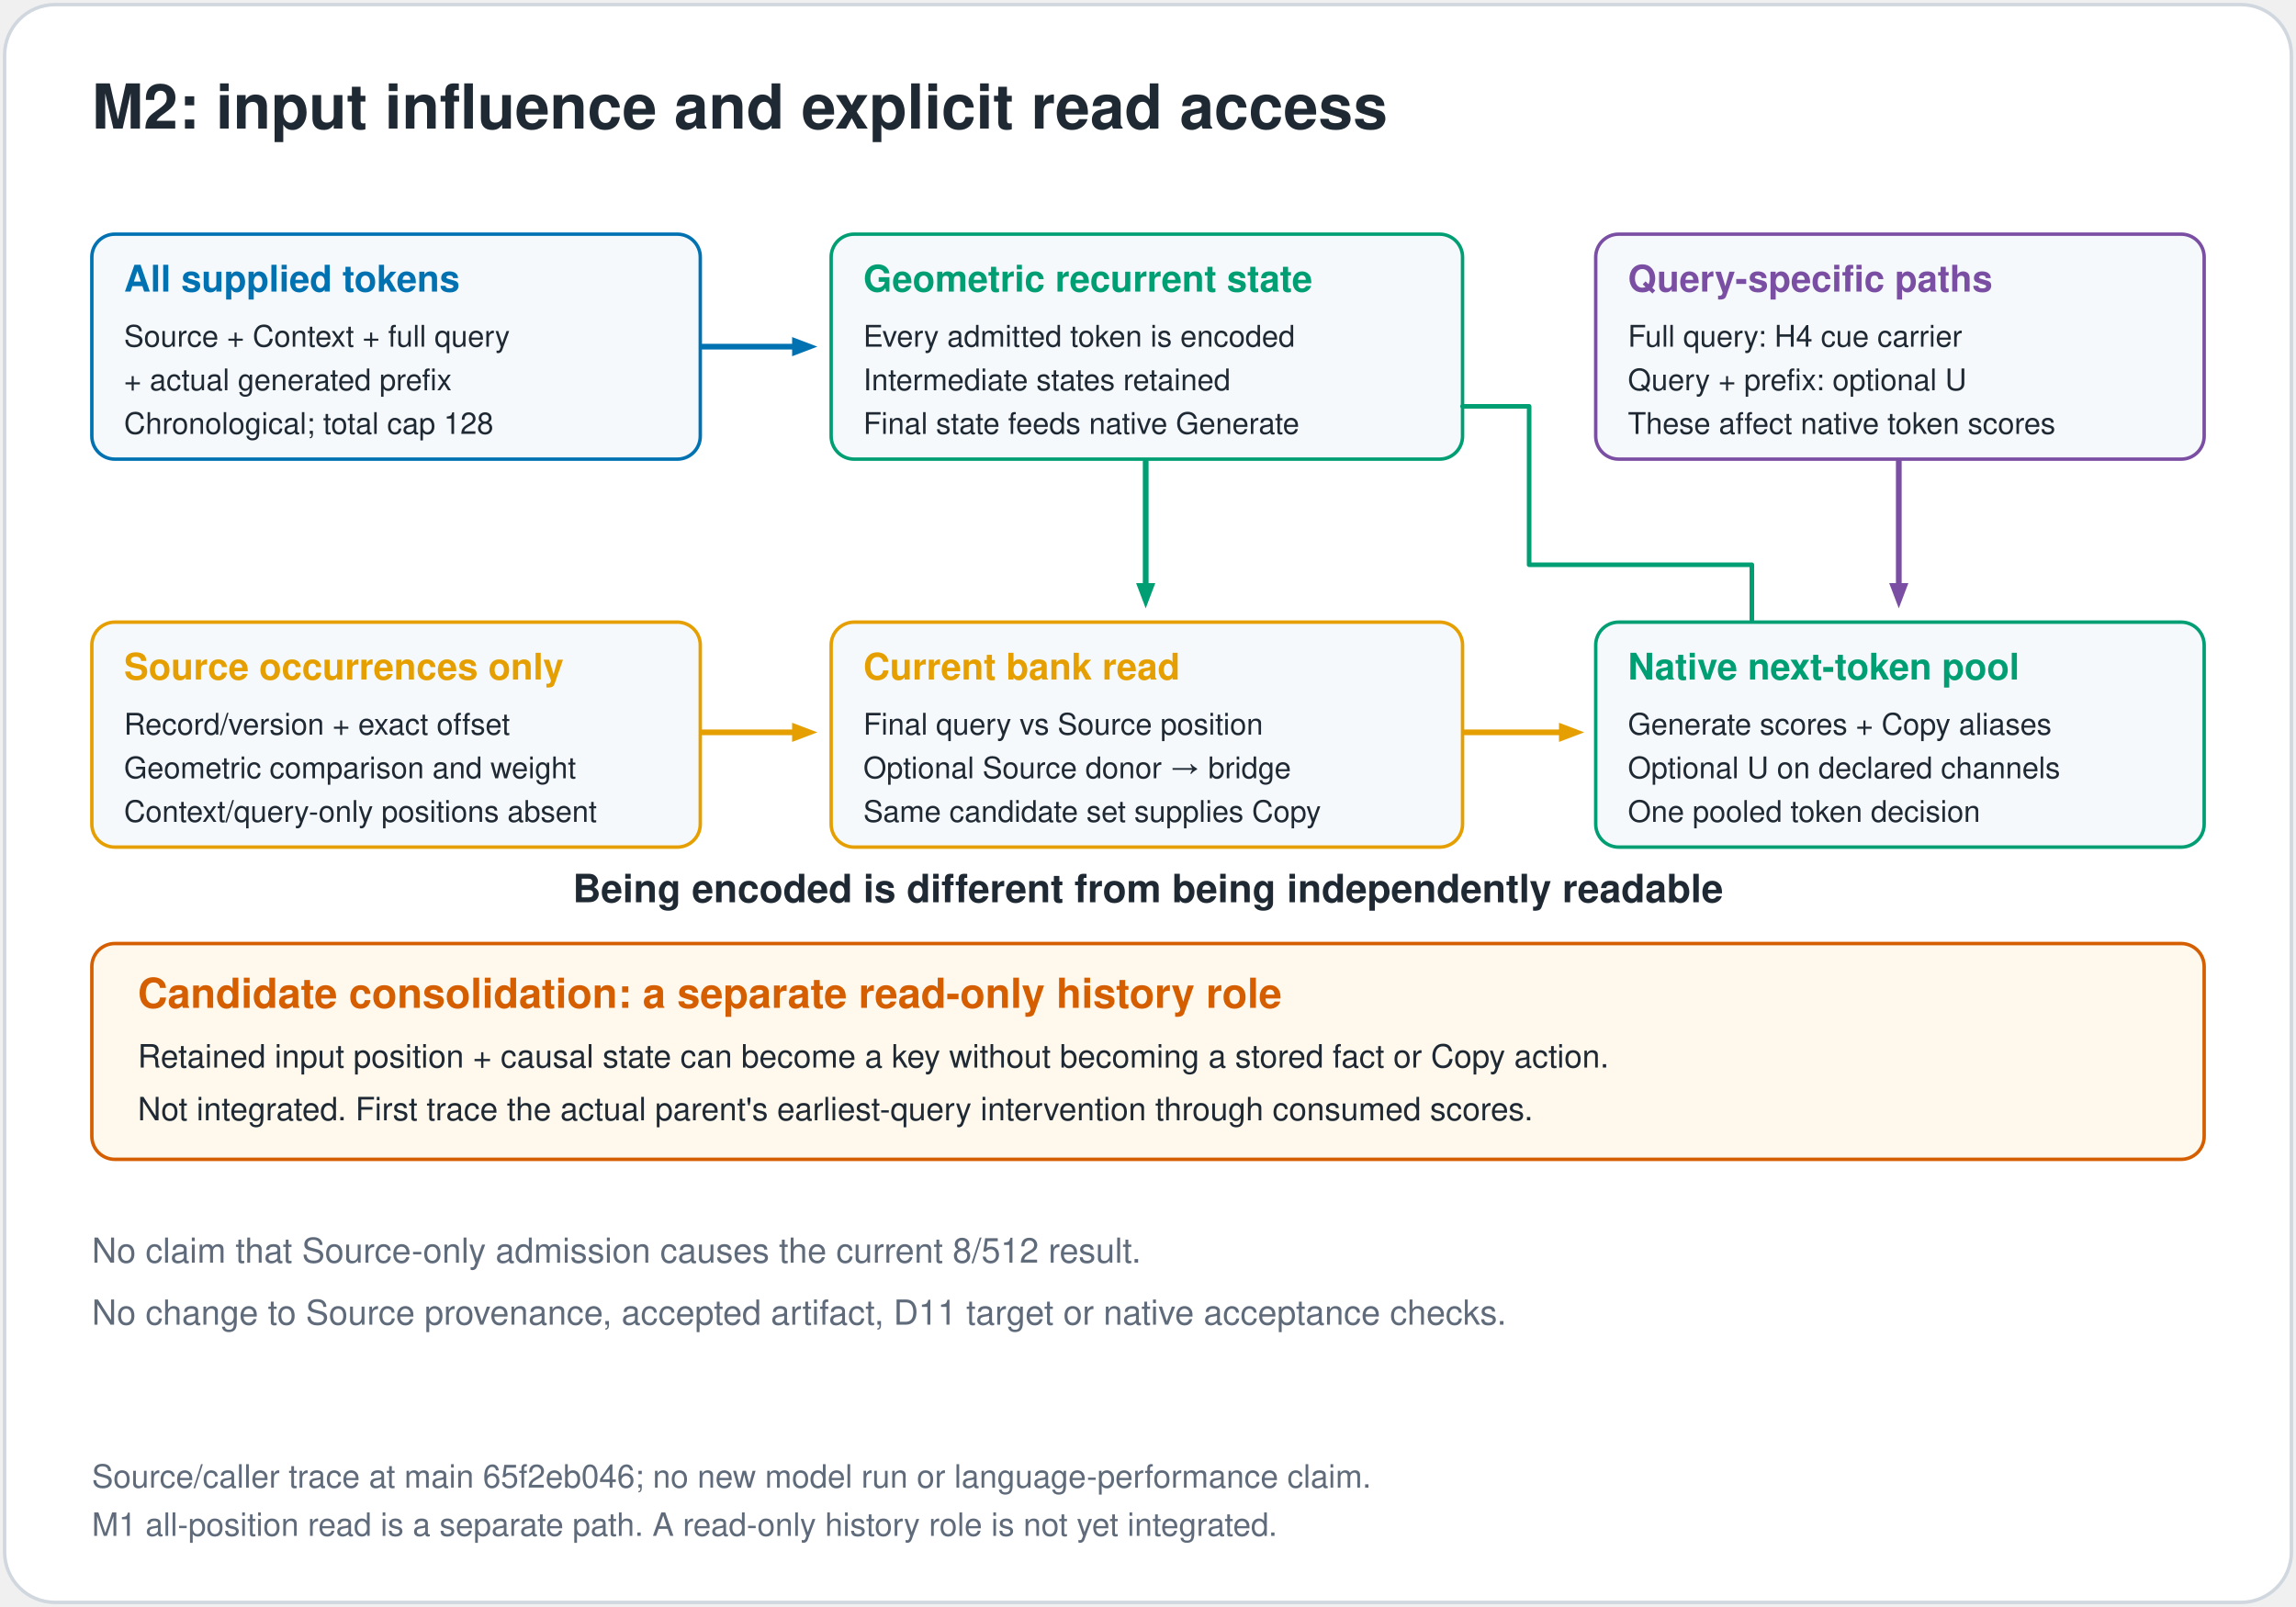
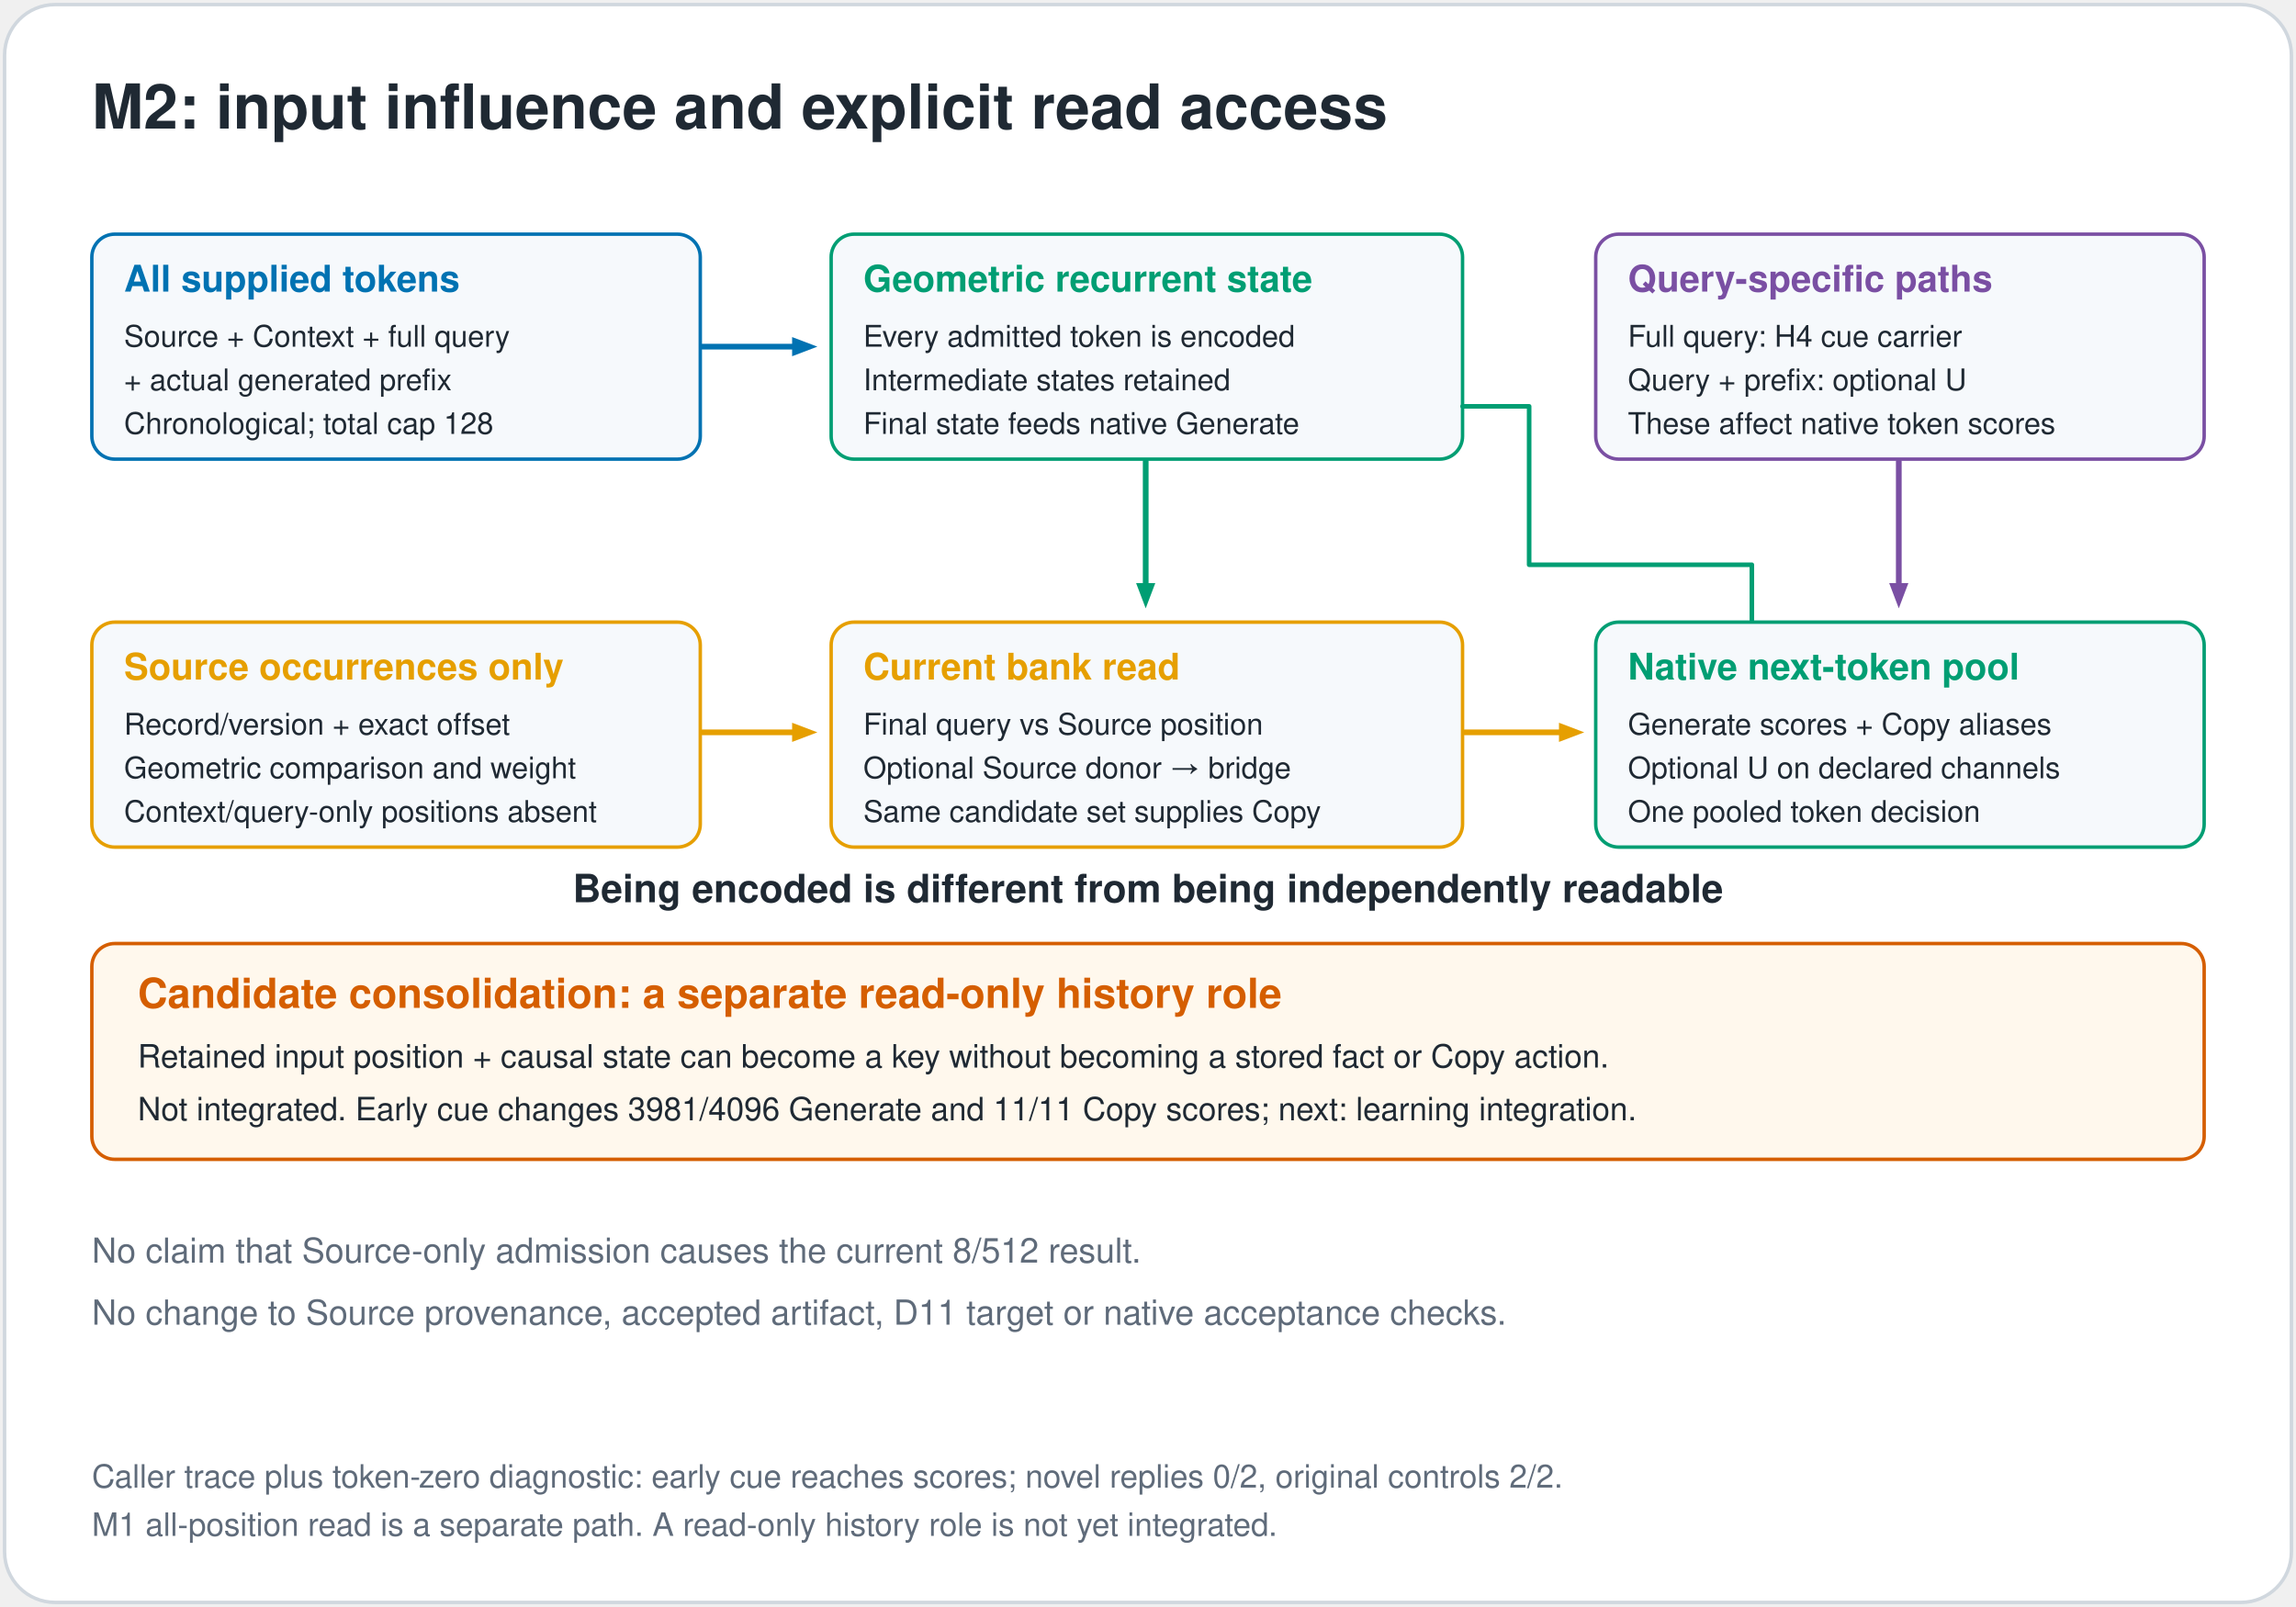
<svg xmlns="http://www.w3.org/2000/svg" viewBox="0 0 1000 700" width="900" height="630" role="img" aria-labelledby="t d" font-family="-apple-system, BlinkMacSystemFont, 'Segoe UI', Helvetica, Arial, sans-serif">
  <rect x="2" y="2" width="996" height="696" rx="22" fill="#ffffff" stroke="#d0d7de" stroke-width="1.5" />
  <text x="40" y="56" font-size="27" font-weight="700" fill="#1f2933">M2: input influence and explicit read access</text>
  <rect x="40" y="102" width="265" height="98" rx="10" fill="#f6f9fc" fill-opacity="1" stroke="#0072B2" stroke-width="1.5" stroke-opacity="1" />
  <text x="54" y="127" font-size="16" fill="#0072B2" fill-opacity="1" text-anchor="start" font-weight="bold">All supplied tokens</text>
  <text x="54" y="151" font-size="13" fill="#1f2933" fill-opacity="1" text-anchor="start" font-weight="normal">Source + Context + full query</text>
  <text x="54" y="170" font-size="13" fill="#1f2933" fill-opacity="1" text-anchor="start" font-weight="normal">+ actual generated prefix</text>
  <text x="54" y="189" font-size="13" fill="#1f2933" fill-opacity="1" text-anchor="start" font-weight="normal">Chronological; total cap 128</text>
  <rect x="362" y="102" width="275" height="98" rx="10" fill="#f6f9fc" fill-opacity="1" stroke="#009E73" stroke-width="1.5" stroke-opacity="1" />
  <text x="376" y="127" font-size="16" fill="#009E73" fill-opacity="1" text-anchor="start" font-weight="bold">Geometric recurrent state</text>
  <text x="376" y="151" font-size="13" fill="#1f2933" fill-opacity="1" text-anchor="start" font-weight="normal">Every admitted token is encoded</text>
  <text x="376" y="170" font-size="13" fill="#1f2933" fill-opacity="1" text-anchor="start" font-weight="normal">Intermediate states retained</text>
  <text x="376" y="189" font-size="13" fill="#1f2933" fill-opacity="1" text-anchor="start" font-weight="normal">Final state feeds native Generate</text>
  <rect x="695" y="102" width="265" height="98" rx="10" fill="#f6f9fc" fill-opacity="1" stroke="#7A4FA3" stroke-width="1.5" stroke-opacity="1" />
  <text x="709" y="127" font-size="16" fill="#7A4FA3" fill-opacity="1" text-anchor="start" font-weight="bold">Query-specific paths</text>
  <text x="709" y="151" font-size="13" fill="#1f2933" fill-opacity="1" text-anchor="start" font-weight="normal">Full query: H4 cue carrier</text>
  <text x="709" y="170" font-size="13" fill="#1f2933" fill-opacity="1" text-anchor="start" font-weight="normal">Query + prefix: optional U</text>
  <text x="709" y="189" font-size="13" fill="#1f2933" fill-opacity="1" text-anchor="start" font-weight="normal">These affect native token scores</text>
  <line x1="306" y1="151" x2="349.4" y2="151" stroke="#0072B2" stroke-width="2.5" stroke-opacity="1" stroke-linecap="round" />
  <polygon points="356,151 345,155.18 345,146.82" fill="#0072B2" fill-opacity="1" />
  <text x="500" y="393" font-size="17" fill="#1f2933" fill-opacity="1" text-anchor="middle" font-weight="bold">Being encoded is different from being independently readable</text>
  <rect x="40" y="271" width="265" height="98" rx="10" fill="#f6f9fc" fill-opacity="1" stroke="#E69F00" stroke-width="1.5" stroke-opacity="1" />
  <text x="54" y="296" font-size="16" fill="#E69F00" fill-opacity="1" text-anchor="start" font-weight="bold">Source occurrences only</text>
  <text x="54" y="320" font-size="13" fill="#1f2933" fill-opacity="1" text-anchor="start" font-weight="normal">Record/version + exact offset</text>
  <text x="54" y="339" font-size="13" fill="#1f2933" fill-opacity="1" text-anchor="start" font-weight="normal">Geometric comparison and weight</text>
  <text x="54" y="358" font-size="13" fill="#1f2933" fill-opacity="1" text-anchor="start" font-weight="normal">Context/query-only positions absent</text>
  <rect x="362" y="271" width="275" height="98" rx="10" fill="#f6f9fc" fill-opacity="1" stroke="#E69F00" stroke-width="1.5" stroke-opacity="1" />
  <text x="376" y="296" font-size="16" fill="#E69F00" fill-opacity="1" text-anchor="start" font-weight="bold">Current bank read</text>
  <text x="376" y="320" font-size="13" fill="#1f2933" fill-opacity="1" text-anchor="start" font-weight="normal">Final query vs Source position</text>
  <text x="376" y="339" font-size="13" fill="#1f2933" fill-opacity="1" text-anchor="start" font-weight="normal">Optional Source donor → bridge</text>
  <text x="376" y="358" font-size="13" fill="#1f2933" fill-opacity="1" text-anchor="start" font-weight="normal">Same candidate set supplies Copy</text>
  <rect x="695" y="271" width="265" height="98" rx="10" fill="#f6f9fc" fill-opacity="1" stroke="#009E73" stroke-width="1.5" stroke-opacity="1" />
  <text x="709" y="296" font-size="16" fill="#009E73" fill-opacity="1" text-anchor="start" font-weight="bold">Native next-token pool</text>
  <text x="709" y="320" font-size="13" fill="#1f2933" fill-opacity="1" text-anchor="start" font-weight="normal">Generate scores + Copy aliases</text>
  <text x="709" y="339" font-size="13" fill="#1f2933" fill-opacity="1" text-anchor="start" font-weight="normal">Optional U on declared channels</text>
  <text x="709" y="358" font-size="13" fill="#1f2933" fill-opacity="1" text-anchor="start" font-weight="normal">One pooled token decision</text>
  <line x1="306" y1="319" x2="349.4" y2="319" stroke="#E69F00" stroke-width="2.5" stroke-opacity="1" stroke-linecap="round" />
  <polygon points="356,319 345,323.18 345,314.82" fill="#E69F00" fill-opacity="1" />
  <line x1="638" y1="319" x2="683.4" y2="319" stroke="#E69F00" stroke-width="2.5" stroke-opacity="1" stroke-linecap="round" />
  <polygon points="690,319 679,323.18 679,314.82" fill="#E69F00" fill-opacity="1" />
  <line x1="499" y1="201" x2="499" y2="258.4" stroke="#009E73" stroke-width="2.5" stroke-opacity="1" stroke-linecap="round" />
  <polygon points="499,265 494.82,254 503.18,254" fill="#009E73" fill-opacity="1" />
  <line x1="827" y1="201" x2="827" y2="258.4" stroke="#7A4FA3" stroke-width="2.5" stroke-opacity="1" stroke-linecap="round" />
  <polygon points="827,265 822.82,254 831.18,254" fill="#7A4FA3" fill-opacity="1" />
  <path d="M 637 177 L 666 177 L 666 246 L 763 246 L 763 270" fill="none" fill-opacity="1" stroke="#009E73" stroke-width="2" stroke-opacity="1" stroke-linecap="round" stroke-linejoin="round" />
  <rect x="40" y="411" width="920" height="94" rx="10" fill="#fff8ed" fill-opacity="1" stroke="#D55E00" stroke-width="1.5" stroke-opacity="1" />
  <text x="60" y="439" font-size="18" fill="#D55E00" fill-opacity="1" text-anchor="start" font-weight="bold">Candidate consolidation: a separate read-only history role</text>
  <text x="60" y="465" font-size="14" fill="#1f2933" fill-opacity="1" text-anchor="start" font-weight="normal">Retained input position + causal state can become a key without becoming a stored fact or Copy action.</text>
-   <text x="60" y="488" font-size="14" fill="#1f2933" fill-opacity="1" text-anchor="start" font-weight="normal">Not integrated. First trace the actual parent's earliest-query intervention through consumed scores.</text>
+   <text x="60" y="488" font-size="14" fill="#1f2933" fill-opacity="1" text-anchor="start" font-weight="normal">Not integrated. Early cue changes 3981/4096 Generate and 11/11 Copy scores; next: learning integration.</text>
  <text x="40" y="550" font-size="15" fill="#5f6b7a" fill-opacity="1" text-anchor="start" font-weight="normal">No claim that Source-only admission causes the current 8/512 result.</text>
  <text x="40" y="577" font-size="15" fill="#5f6b7a" fill-opacity="1" text-anchor="start" font-weight="normal">No change to Source provenance, accepted artifact, D11 target or native acceptance checks.</text>
-   <text x="40" y="648" font-size="14" fill="#5f6b7a">Source/caller trace at main 65f2eb046; no new model run or language-performance claim.</text>
+   <text x="40" y="648" font-size="14" fill="#5f6b7a">Caller trace plus token-zero diagnostic: early cue reaches scores; novel replies 0/2, original controls 2/2.</text>
  <text x="40" y="669" font-size="14" fill="#5f6b7a">M1 all-position read is a separate path. A read-only history role is not yet integrated.</text>
</svg>
